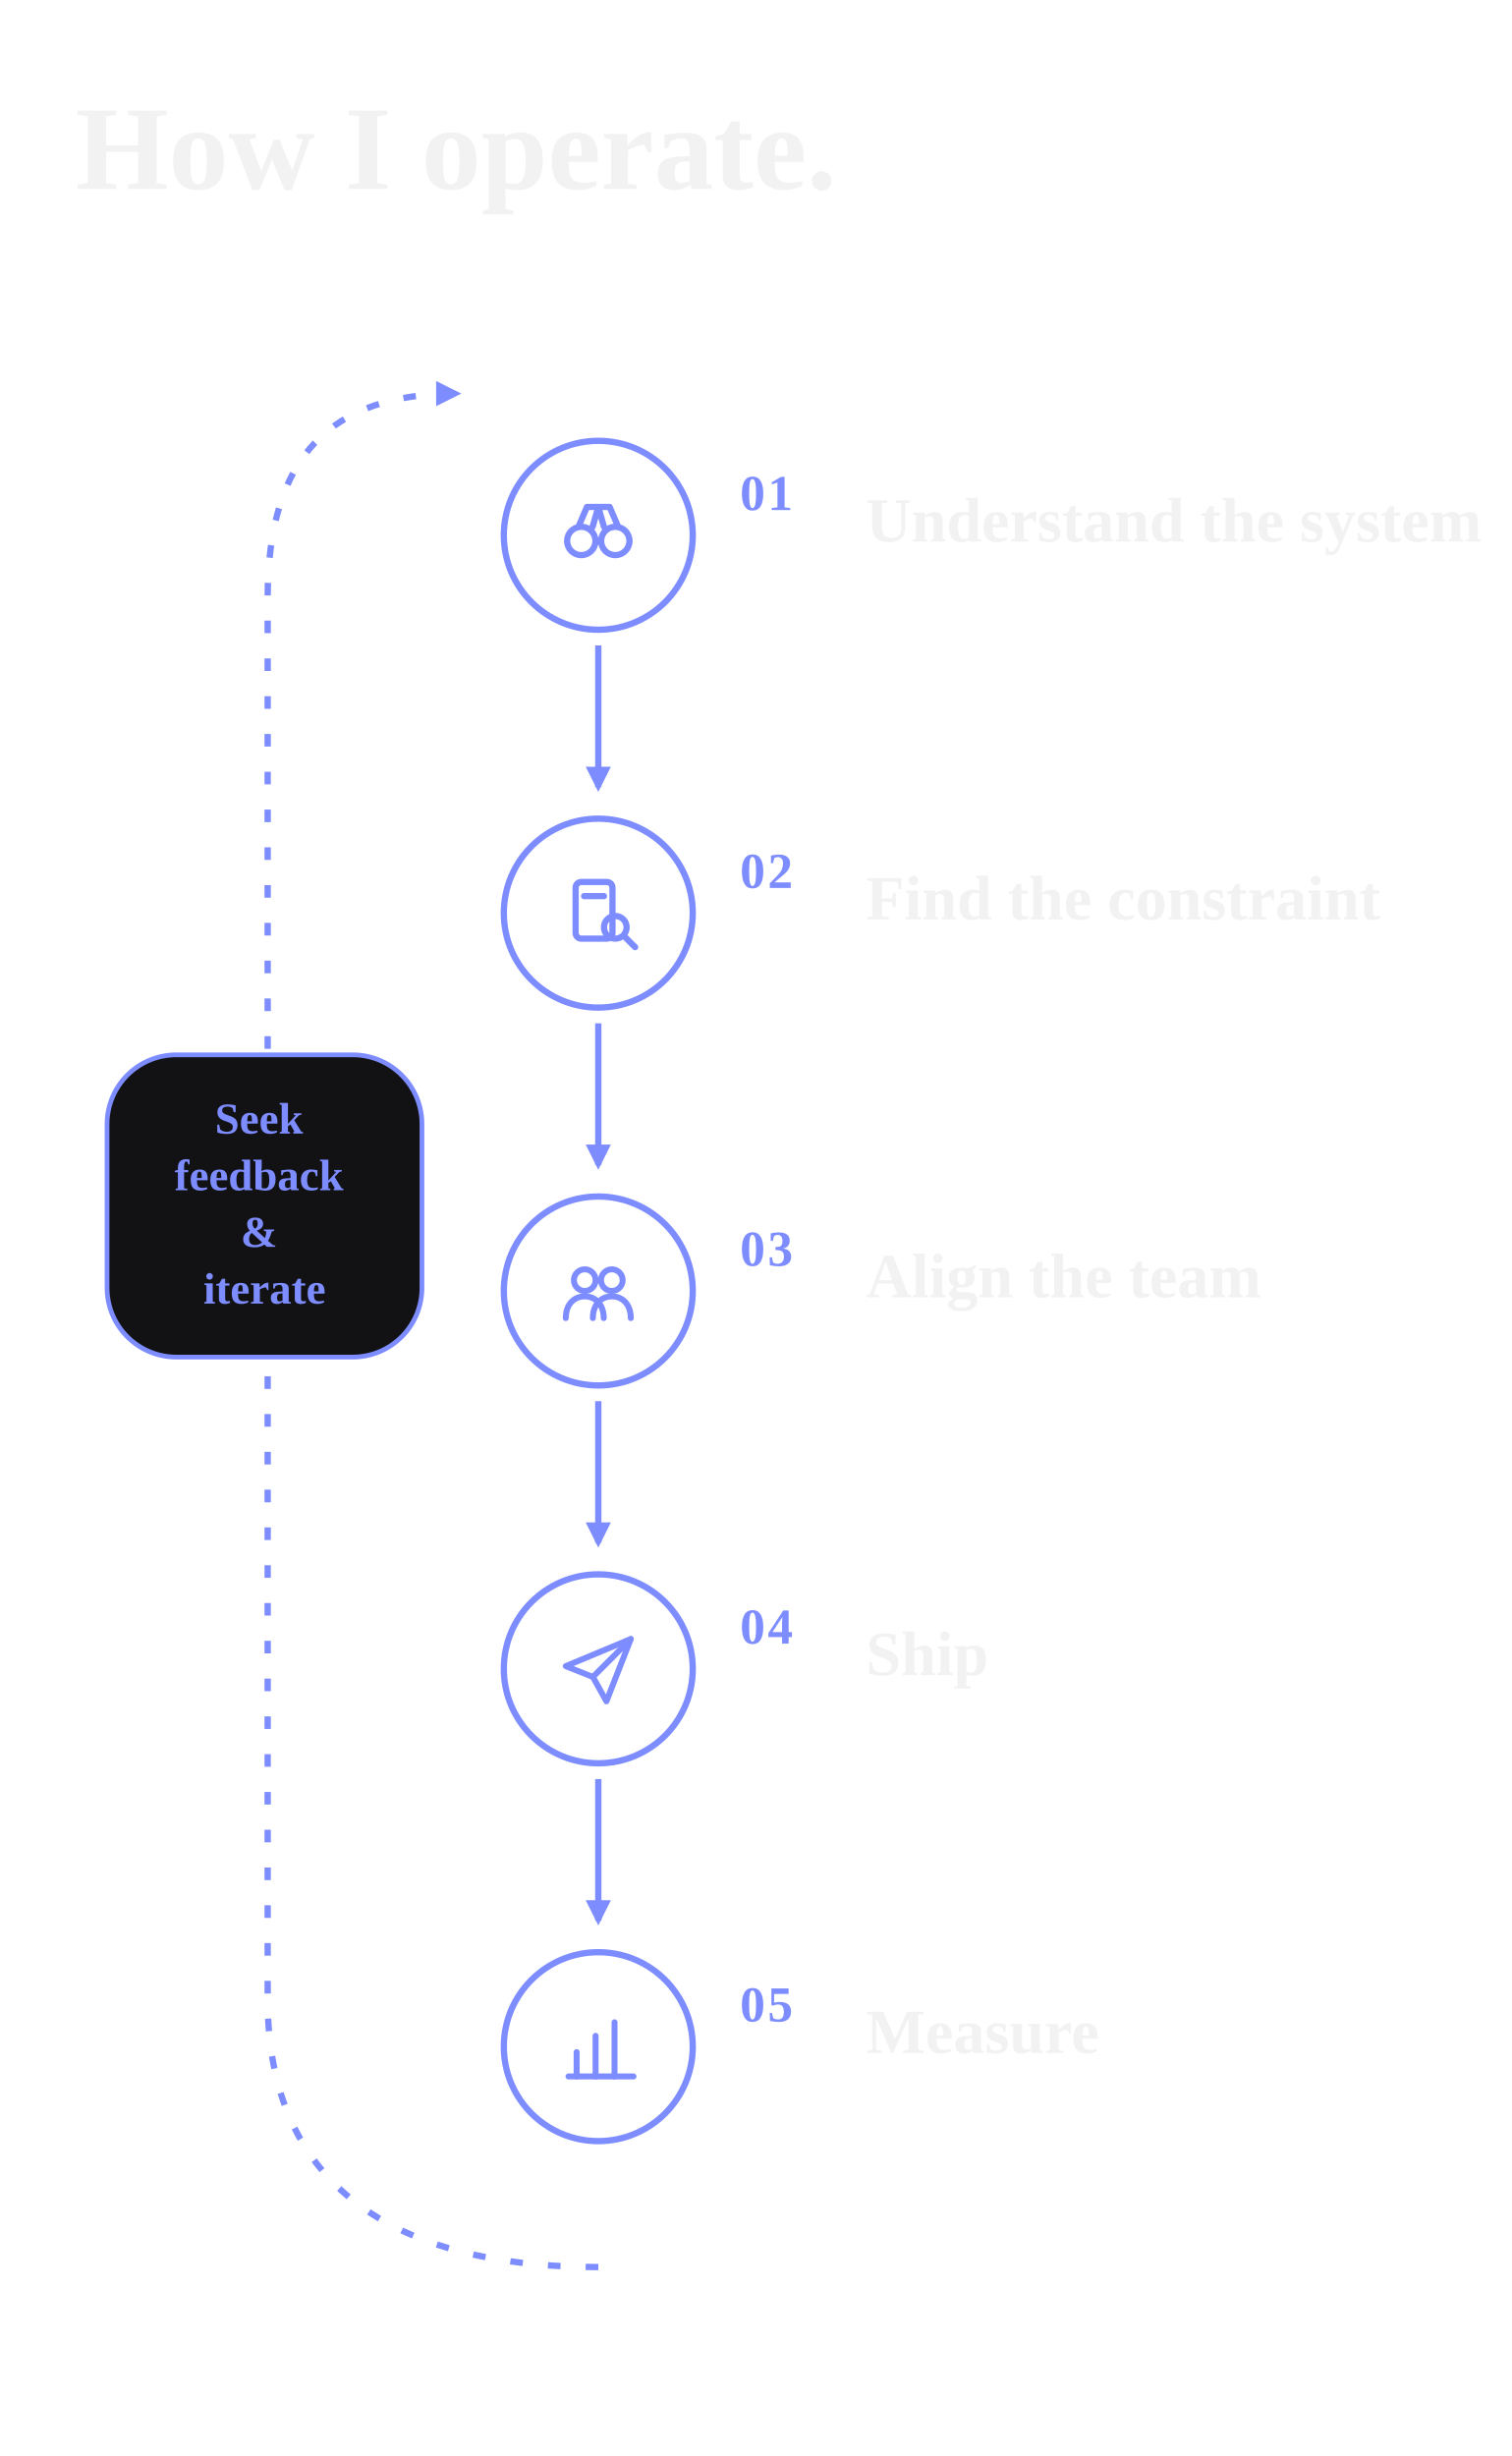
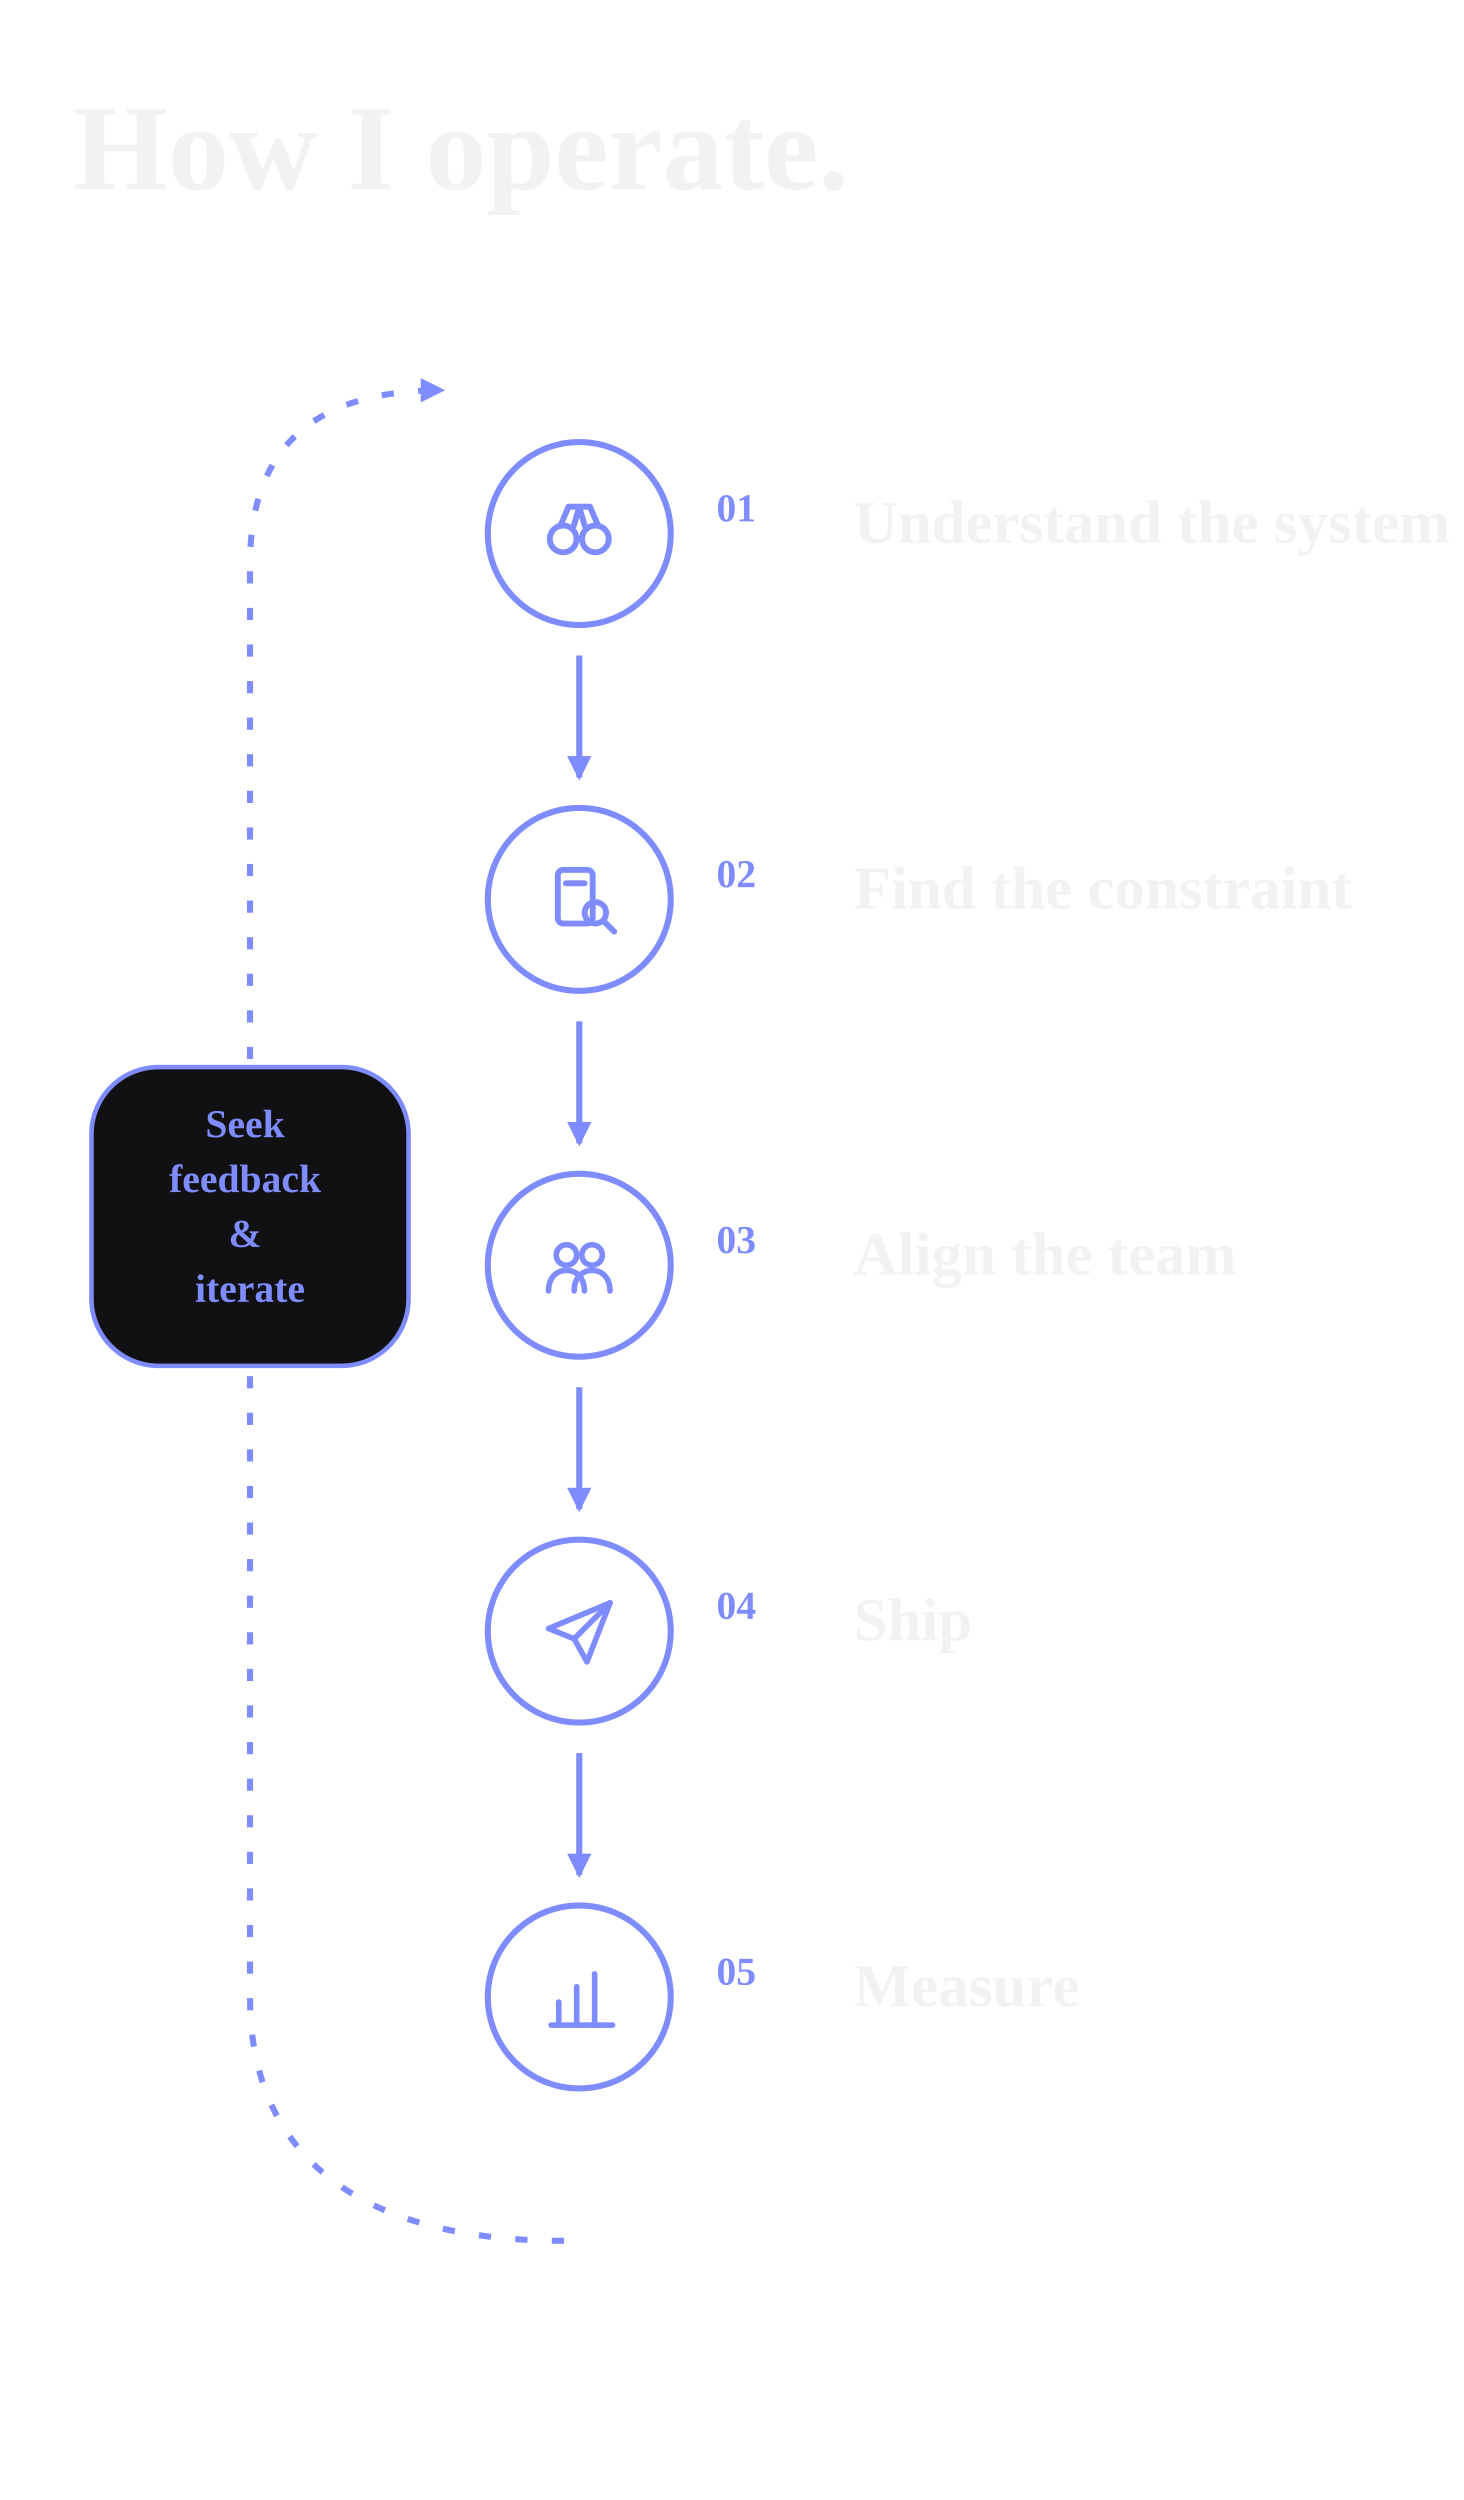
- <svg xmlns="http://www.w3.org/2000/svg" viewBox="0 0 480 780" role="img" aria-labelledby="how-i-operate-mobile-title how-i-operate-mobile-desc">
+ <svg xmlns="http://www.w3.org/2000/svg" viewBox="0 0 480 820" role="img" aria-labelledby="how-i-operate-mobile-title how-i-operate-mobile-desc">
  <defs>
-     <marker id="operate-arrow-mobile" markerWidth="8" markerHeight="8" refX="6.5" refY="4" orient="auto" markerUnits="userSpaceOnUse">
-       <path d="M0,0 L8,4 L0,8 Z" fill="var(--accent, #7d8cff)" />
+     <marker id="operate-arrow-mobile" markerWidth="8" markerHeight="8" refX="7" refY="4" orient="auto" markerUnits="userSpaceOnUse">
+       <path d="M0 0 L8 4 L0 8 Z" fill="var(--accent, #7f8cff)" />
    </marker>
-     <style>
-       .bg { fill: transparent; }
-       .accent-stroke { stroke: var(--accent, #7d8cff); }
-       .accent-fill { fill: var(--accent, #7d8cff); }
-       .ink { fill: var(--ink, #f2f2f2); }
-       .muted { fill: var(--ink-secondary, #a5a5a5); }
-       .num {
-         font-family: var(--font-mono, ui-monospace, SFMono-Regular, Menlo, monospace);
-         font-size: 16px;
-         font-weight: 700;
-         letter-spacing: .05em;
-       }
-       .title {
-         font-family: var(--font-heading, Inter, system-ui, sans-serif);
-         font-weight: 700;
-       }
-       .feedback {
-         font-family: var(--font-mono, ui-monospace, SFMono-Regular, Menlo, monospace);
-         font-size: 14px;
-         font-weight: 600;
-       }
-       .icon {
-         stroke: var(--accent, #7d8cff);
-         fill: none;
-         stroke-width: 2.2;
-         stroke-linecap: round;
-         stroke-linejoin: round;
-       }
-     </style>
  </defs>
-   <rect class="bg" width="480" height="780" />
-   <text x="24" y="60" class="ink title" font-size="38">How I operate.</text>
-   <path d="M190 720          C120 720 85 690 85 635          L85 190          C85 145 105 125 145 125" class="accent-stroke" fill="none" stroke-width="2" stroke-dasharray="4 8" marker-end="url(#operate-arrow-mobile)" />
-   <rect x="34" y="335" width="100" height="96" rx="22" fill="var(--background, #121214)" stroke="var(--accent, #7d8cff)" stroke-width="1.5" />
-   <text x="84" y="360" text-anchor="middle" class="accent-fill feedback" font-size="13">
-     <tspan x="84" dy="0">Seek</tspan>
-     <tspan x="84" dy="18">feedback</tspan>
-     <tspan x="84" dy="18">&amp;</tspan>
-     <tspan x="84" dy="18">iterate</tspan>
+   <rect width="480" height="820" fill="transparent" />
+   <text x="24" y="62" fill="var(--ink, #f2f2f2)" font-family="var(--font-heading, Inter, system-ui, sans-serif)" font-size="40" font-weight="700">How I operate.</text>
+   <path d="M185 735          C115 735 82 705 82 655          L82 185          C82 145 105 128 145 128" stroke="var(--accent, #7f8cff)" stroke-width="2" stroke-dasharray="4 8" fill="none" marker-end="url(#operate-arrow-mobile)" />
+   <rect x="30" y="350" width="104" height="98" rx="22" fill="var(--background, #111113)" stroke="var(--accent, #7f8cff)" stroke-width="1.5" />
+   <text x="82" y="373" text-anchor="middle" fill="var(--accent, #7f8cff)" font-family="var(--font-mono, ui-monospace, monospace)" font-size="13" font-weight="600">
+     <tspan x="82">Seek</tspan>
+     <tspan x="82" dy="18">feedback</tspan>
+     <tspan x="82" dy="18">&amp;</tspan>
+     <tspan x="82" dy="18">iterate</tspan>
  </text>
-   <g class="accent-stroke" fill="none" stroke-width="2" marker-end="url(#operate-arrow-mobile)">
-     <line x1="190" y1="205" x2="190" y2="250" />
-     <line x1="190" y1="325" x2="190" y2="370" />
-     <line x1="190" y1="445" x2="190" y2="490" />
-     <line x1="190" y1="565" x2="190" y2="610" />
+   <g stroke="var(--accent, #7f8cff)" stroke-width="2" fill="none" marker-end="url(#operate-arrow-mobile)">
+     <line x1="190" y1="215" x2="190" y2="255" />
+     <line x1="190" y1="335" x2="190" y2="375" />
+     <line x1="190" y1="455" x2="190" y2="495" />
+     <line x1="190" y1="575" x2="190" y2="615" />
  </g>
-   <g>
-     <circle cx="190" cy="170" r="30" class="accent-stroke" fill="none" stroke-width="2" />
-     <g transform="translate(175.6 155.6) scale(0.9)" class="icon">
-       <circle cx="10" cy="18" r="5" />
-       <circle cx="22" cy="18" r="5" />
-       <path d="M9 13l3-7h4l2 7M23 13l-3-7h-4l-2 7M15 18h2" />
-     </g>
-     <text x="235" y="162" class="accent-fill num" font-size="13">01</text>
-     <text x="275" y="172" class="ink title" font-size="20">Understand the system</text>
-     <circle cx="190" cy="290" r="30" class="accent-stroke" fill="none" stroke-width="2" />
-     <g transform="translate(175.6 275.6) scale(0.9)" class="icon">
-       <rect x="8" y="5" width="13" height="20" rx="2" />
-       <line x1="11" y1="10" x2="18" y2="10" />
-       <circle cx="22" cy="21" r="4" />
-       <line x1="25" y1="24" x2="29" y2="28" />
-     </g>
-     <text x="235" y="282" class="accent-fill num" font-size="13">02</text>
-     <text x="275" y="292" class="ink title" font-size="20">Find the constraint</text>
-     <circle cx="190" cy="410" r="30" class="accent-stroke" fill="none" stroke-width="2" />
-     <g transform="translate(176.24 396.24) scale(0.86)" class="icon">
-       <circle cx="11" cy="12" r="4" />
-       <circle cx="21" cy="12" r="4" />
-       <path d="M4 26c0-5 3-8 7-8s7 3 7 8" />
-       <path d="M14 26c0-5 3-8 7-8s7 3 7 8" />
-     </g>
-     <text x="235" y="402" class="accent-fill num" font-size="13">03</text>
-     <text x="275" y="412" class="ink title" font-size="20">Align the team</text>
-     <circle cx="190" cy="530" r="30" class="accent-stroke" fill="none" stroke-width="2" />
-     <g transform="translate(176.24 516.24) scale(0.86)" class="icon">
-       <path d="M4 15L28 5 19 28 14 19 4 15Z" />
-       <path d="M14 19L28 5" />
-     </g>
-     <text x="235" y="522" class="accent-fill num" font-size="13">04</text>
-     <text x="275" y="532" class="ink title" font-size="20">Ship</text>
-     <circle cx="190" cy="650" r="30" class="accent-stroke" fill="none" stroke-width="2" />
-     <g transform="translate(176.24 636.24) scale(0.86)" class="icon">
-       <line x1="5" y1="27" x2="29" y2="27" />
-       <line x1="8" y1="27" x2="8" y2="18" />
-       <line x1="15" y1="27" x2="15" y2="12" />
-       <line x1="22" y1="27" x2="22" y2="7" />
-     </g>
-     <text x="235" y="642" class="accent-fill num" font-size="13">05</text>
-     <text x="275" y="652" class="ink title" font-size="20">Measure</text>
+   <g fill="none" stroke="var(--accent, #7f8cff)" stroke-width="2">
+     <circle cx="190" cy="175" r="30" />
+     <circle cx="190" cy="295" r="30" />
+     <circle cx="190" cy="415" r="30" />
+     <circle cx="190" cy="535" r="30" />
+     <circle cx="190" cy="655" r="30" />
+   </g>
+   <g transform="translate(175.92 160.92) scale(0.88)" stroke="var(--accent, #7f8cff)" fill="none" stroke-width="2.2" stroke-linecap="round" stroke-linejoin="round">
+     <circle cx="10" cy="18" r="5" />
+     <circle cx="22" cy="18" r="5" />
+     <path d="M9 13l3-7h4l2 7M23 13l-3-7h-4l-2 7M15 18h2" />
+   </g>
+   <g transform="translate(175.92 280.92) scale(0.88)" stroke="var(--accent, #7f8cff)" fill="none" stroke-width="2.2" stroke-linecap="round" stroke-linejoin="round">
+     <rect x="8" y="5" width="13" height="20" rx="2" />
+     <line x1="11" y1="10" x2="18" y2="10" />
+     <circle cx="22" cy="21" r="4" />
+     <line x1="25" y1="24" x2="29" y2="28" />
+   </g>
+   <g transform="translate(176.56 401.56) scale(0.84)" stroke="var(--accent, #7f8cff)" fill="none" stroke-width="2.2" stroke-linecap="round" stroke-linejoin="round">
+     <circle cx="11" cy="12" r="4" />
+     <circle cx="21" cy="12" r="4" />
+     <path d="M4 26c0-5 3-8 7-8s7 3 7 8" />
+     <path d="M14 26c0-5 3-8 7-8s7 3 7 8" />
+   </g>
+   <g transform="translate(176.56 521.56) scale(0.84)" stroke="var(--accent, #7f8cff)" fill="none" stroke-width="2.2" stroke-linecap="round" stroke-linejoin="round">
+     <path d="M4 15L28 5 19 28 14 19 4 15Z" />
+     <path d="M14 19L28 5" />
+   </g>
+   <g transform="translate(176.56 641.56) scale(0.84)" stroke="var(--accent, #7f8cff)" fill="none" stroke-width="2.2" stroke-linecap="round" stroke-linejoin="round">
+     <line x1="5" y1="27" x2="29" y2="27" />
+     <line x1="8" y1="27" x2="8" y2="18" />
+     <line x1="15" y1="27" x2="15" y2="12" />
+     <line x1="22" y1="27" x2="22" y2="7" />
+   </g>
+   <g font-family="var(--font-mono, ui-monospace, monospace)" font-size="13" font-weight="700" fill="var(--accent, #7f8cff)">
+     <text x="235" y="171">01</text>
+     <text x="235" y="291">02</text>
+     <text x="235" y="411">03</text>
+     <text x="235" y="531">04</text>
+     <text x="235" y="651">05</text>
+   </g>
+   <g font-family="var(--font-heading, Inter, system-ui, sans-serif)" font-size="20" font-weight="700" fill="var(--ink, #f2f2f2)">
+     <text x="280" y="178">Understand the system</text>
+     <text x="280" y="298">Find the constraint</text>
+     <text x="280" y="418">Align the team</text>
+     <text x="280" y="538">Ship</text>
+     <text x="280" y="658">Measure</text>
  </g>
</svg>
